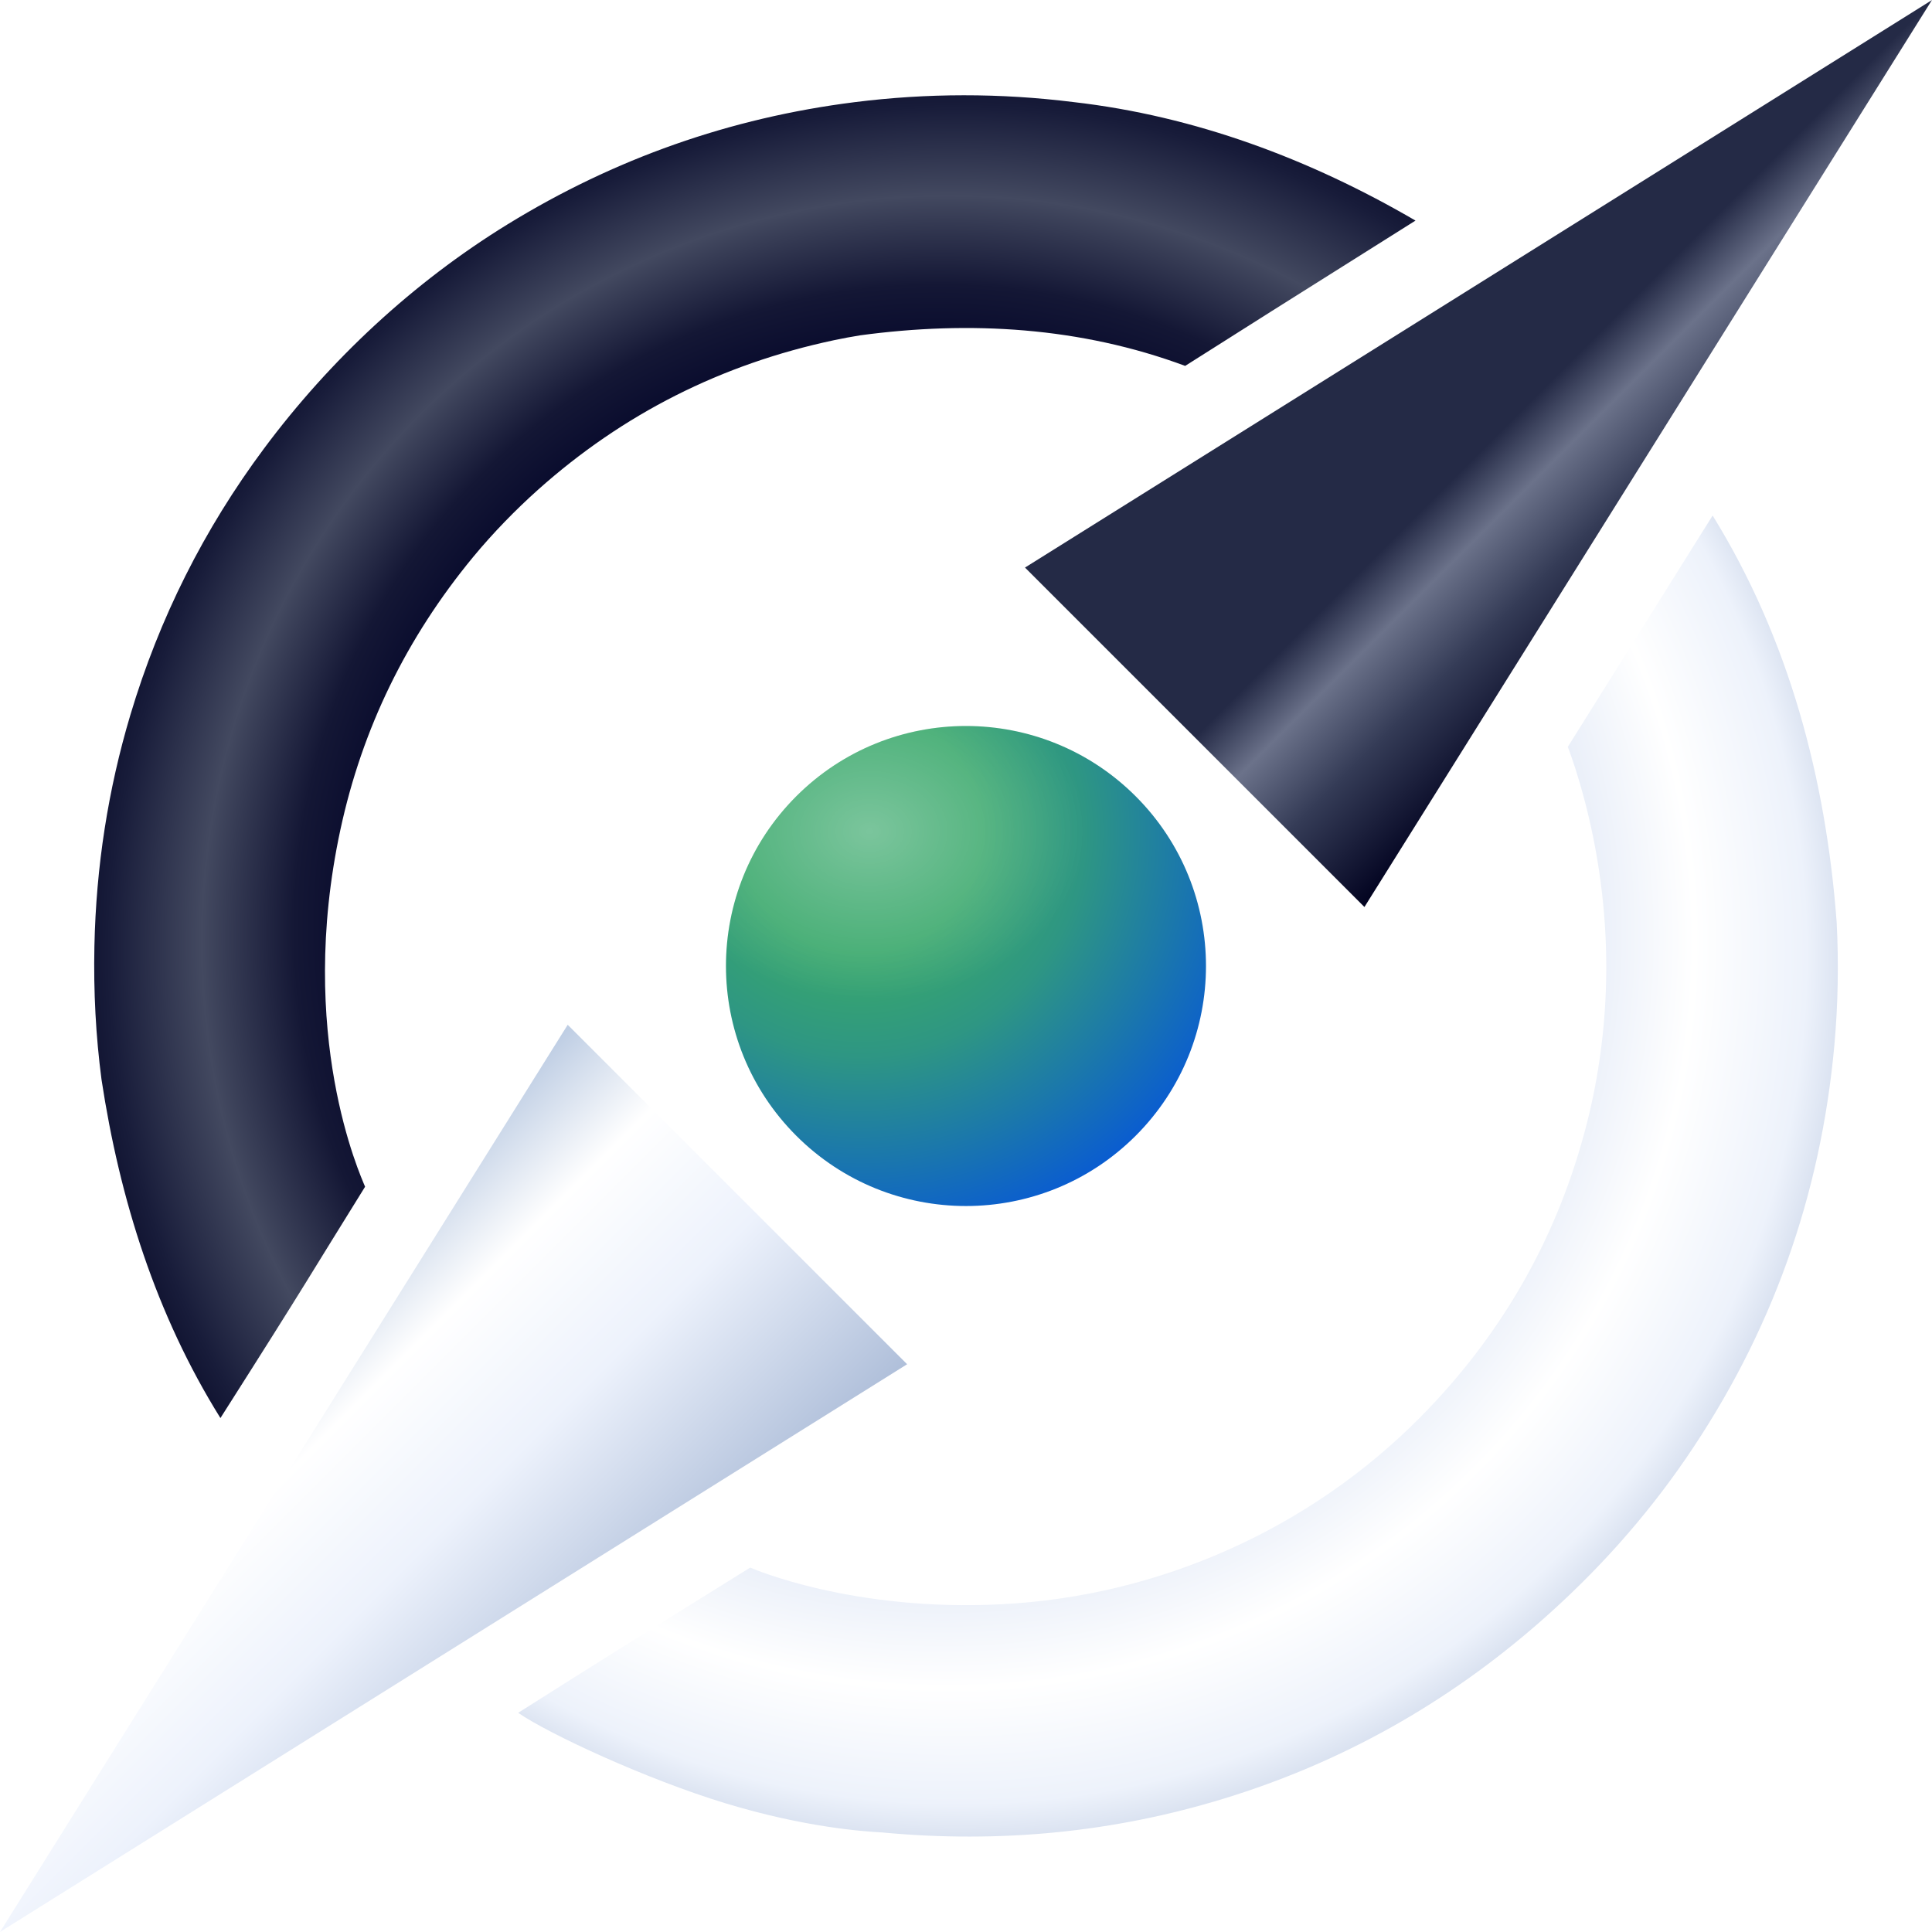
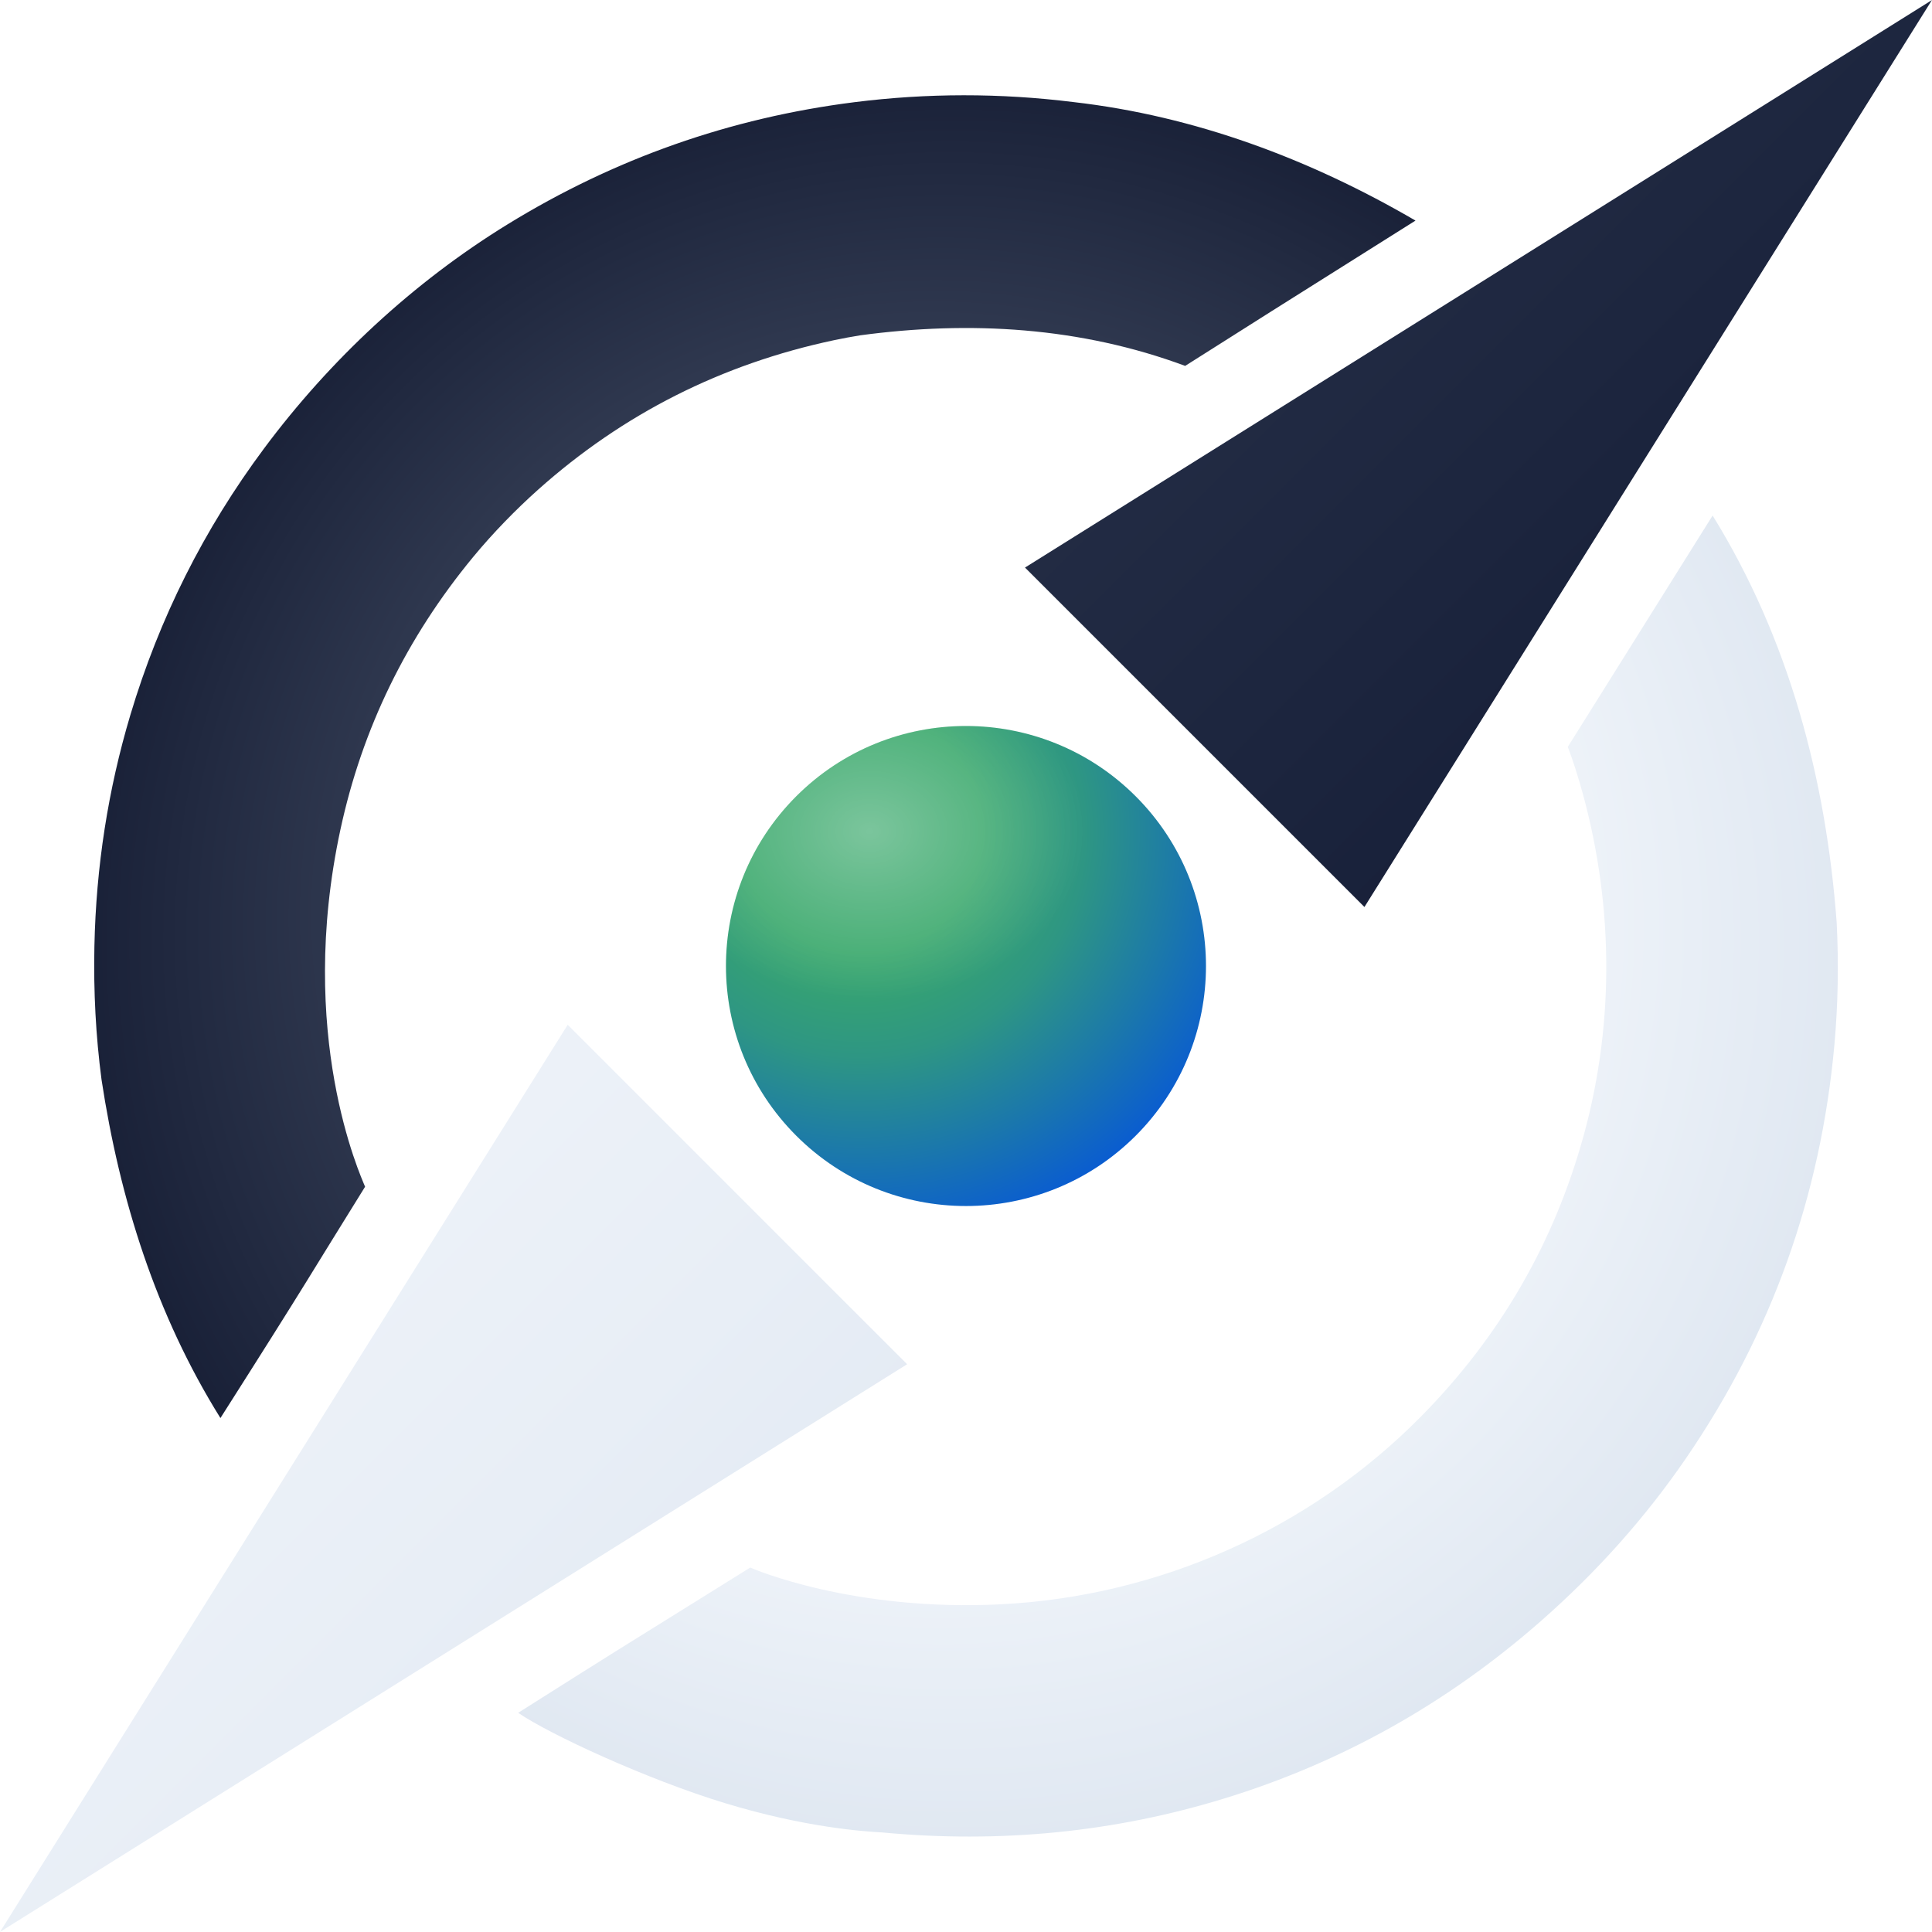
<svg xmlns="http://www.w3.org/2000/svg" width="500" zoomAndPan="magnify" viewBox="0 0 375 375" height="500" preserveAspectRatio="xMidYMid meet" version="1.0">
  <defs>
    <clipPath id="a3957e5701">
      <path d="M 198 0 L 375 0 L 375 177 L 198 177 Z M 198 0 " clip-rule="nonzero" />
    </clipPath>
    <clipPath id="6afbb346e6">
      <path d="M 342.047 -32.93 L 407.93 32.953 L 264.836 176.047 L 198.953 110.164 Z M 342.047 -32.93 " clip-rule="nonzero" />
    </clipPath>
    <clipPath id="dbfe783954">
      <path d="M 374.988 0.012 L 264.836 176.047 L 198.953 110.164 Z M 374.988 0.012 " clip-rule="nonzero" />
    </clipPath>
    <clipPath id="270e5b8c21">
      <path d="M 140 140 L 235 140 L 235 235 L 140 235 Z M 140 140 " clip-rule="nonzero" />
    </clipPath>
    <clipPath id="cd695f61e1">
      <path d="M 187.496 121.617 L 253.379 187.504 L 187.496 253.387 L 121.613 187.504 Z M 187.496 121.617 " clip-rule="nonzero" />
    </clipPath>
    <clipPath id="7e0fedd2f4">
      <path d="M 220.438 154.559 C 202.242 136.367 172.746 136.367 154.555 154.559 C 136.359 172.754 136.359 202.25 154.555 220.445 C 172.746 238.637 202.242 238.637 220.438 220.445 C 238.629 202.25 238.629 172.754 220.438 154.559 Z M 220.438 154.559 " clip-rule="nonzero" />
    </clipPath>
    <clipPath id="c3602e9733">
      <path d="M 0 198 L 177 198 L 177 375 L 0 375 Z M 0 198 " clip-rule="nonzero" />
    </clipPath>
    <clipPath id="f2a35fea8d">
      <path d="M 32.945 407.926 L -32.941 342.043 L 110.191 198.91 L 176.074 264.797 Z M 32.945 407.926 " clip-rule="nonzero" />
    </clipPath>
    <clipPath id="2d860f12f2">
      <path d="M 0.004 374.984 L 110.191 198.91 L 176.074 264.797 Z M 0.004 374.984 " clip-rule="nonzero" />
    </clipPath>
    <radialGradient id="acecore-sphere" gradientUnits="userSpaceOnUse" cx="167.0" cy="161.4" r="83.85">
      <stop offset="0%" stop-color="#39a86b" />
      <stop offset="28%" stop-color="#39a86b" />
      <stop offset="52%" stop-color="#2e9683" />
      <stop offset="75%" stop-color="#1b78ab" />
      <stop offset="100%" stop-color="#0656d9" />
    </radialGradient>
    <radialGradient id="acecore-light" gradientUnits="userSpaceOnUse" cx="0" cy="0" r="1" gradientTransform="matrix(41.925 0 0 32.608 168.86 161.4)">
      <stop stop-color="#fff" stop-opacity="0.333" />
      <stop offset="1" stop-color="#fff" stop-opacity="0" />
    </radialGradient>
-     <radialGradient id="outer-ink" gradientUnits="userSpaceOnUse" cx="187.5" cy="187.5" r="181" fx="170" fy="164">
-       <stop offset="0%" stop-color="#00011e" />
-       <stop offset="58%" stop-color="#030529" />
-       <stop offset="69%" stop-color="#141735" />
-       <stop offset="80%" stop-color="#434960" />
-       <stop offset="91%" stop-color="#181c3a" />
-       <stop offset="100%" stop-color="#00011e" />
+     <radialGradient id="outer-ink" gradientUnits="userSpaceOnUse" cx="187.5" cy="187.5" fx="171" fy="160" r="190">
+       <stop offset="0%" stop-color="#182039" />
+       <stop offset="58%" stop-color="#303950" />
+       <stop offset="100%" stop-color="#11182f" />
    </radialGradient>
-     <radialGradient id="outer-pale" gradientUnits="userSpaceOnUse" cx="187.5" cy="187.5" r="181" fx="170" fy="164">
-       <stop offset="0%" stop-color="#b4c1d8" />
-       <stop offset="58%" stop-color="#cbd6e8" />
-       <stop offset="69%" stop-color="#e7edf8" />
-       <stop offset="80%" stop-color="#ffffff" />
-       <stop offset="91%" stop-color="#edf2fb" />
-       <stop offset="100%" stop-color="#bbc8df" />
+     <radialGradient id="outer-pale" gradientUnits="userSpaceOnUse" cx="187.5" cy="187.5" fx="171" fy="160" r="190">
+       <stop offset="0%" stop-color="#e5ebf4" />
+       <stop offset="58%" stop-color="#f2f6fb" />
+       <stop offset="100%" stop-color="#dbe4ef" />
    </radialGradient>
-     <radialGradient id="outer-on-dark" gradientUnits="userSpaceOnUse" cx="187.5" cy="187.5" r="181" fx="170" fy="164">
-       <stop offset="0%" stop-color="#bdcbe0" />
-       <stop offset="58%" stop-color="#ccd7e8" />
-       <stop offset="69%" stop-color="#e8eef8" />
-       <stop offset="80%" stop-color="#ffffff" />
-       <stop offset="91%" stop-color="#eef3fc" />
-       <stop offset="100%" stop-color="#c1cee2" />
+     <radialGradient id="outer-on-dark" gradientUnits="userSpaceOnUse" cx="187.5" cy="187.5" fx="171" fy="160" r="190">
+       <stop offset="0%" stop-color="#e3ebf4" />
+       <stop offset="58%" stop-color="#f0f5fa" />
+       <stop offset="100%" stop-color="#d5e0ed" />
    </radialGradient>
-     <linearGradient id="outer-ink-arrow" gradientUnits="userSpaceOnUse" x1="187.5" y1="187.5" x2="221" y2="221">
-       <stop offset="0%" stop-color="#242a46" />
-       <stop offset="24%" stop-color="#6b728a" />
-       <stop offset="55%" stop-color="#343b56" />
-       <stop offset="100%" stop-color="#00011e" />
+     <linearGradient id="outer-ink-arrow" gradientUnits="userSpaceOnUse" x1="195" y1="0" x2="375" y2="180">
+       <stop offset="0%" stop-color="#2a334b" />
+       <stop offset="55%" stop-color="#1c253e" />
+       <stop offset="100%" stop-color="#101831" />
    </linearGradient>
-     <linearGradient id="outer-pale-arrow" gradientUnits="userSpaceOnUse" x1="155" y1="155" x2="221" y2="221">
-       <stop offset="0%" stop-color="#bfcee4" />
-       <stop offset="24%" stop-color="#ffffff" />
-       <stop offset="55%" stop-color="#edf2fc" />
-       <stop offset="100%" stop-color="#aebed9" />
+     <linearGradient id="outer-pale-arrow" gradientUnits="userSpaceOnUse" x1="0" y1="195" x2="180" y2="375">
+       <stop offset="0%" stop-color="#f2f6fb" />
+       <stop offset="55%" stop-color="#e8eef6" />
+       <stop offset="100%" stop-color="#dce5f0" />
    </linearGradient>
-     <linearGradient id="outer-on-dark-arrow" gradientUnits="userSpaceOnUse" x1="187.5" y1="187.5" x2="221" y2="221">
-       <stop offset="0%" stop-color="#c5d2e6" />
-       <stop offset="24%" stop-color="#ffffff" />
-       <stop offset="55%" stop-color="#f1f5fc" />
-       <stop offset="100%" stop-color="#bccbe1" />
+     <linearGradient id="outer-on-dark-arrow" gradientUnits="userSpaceOnUse" x1="195" y1="0" x2="375" y2="180">
+       <stop offset="0%" stop-color="#f0f5fa" />
+       <stop offset="55%" stop-color="#e6edf6" />
+       <stop offset="100%" stop-color="#d5e0ed" />
    </linearGradient>
-     <linearGradient id="outer-on-dark-pale-arrow" gradientUnits="userSpaceOnUse" x1="155" y1="155" x2="221" y2="221">
-       <stop offset="0%" stop-color="#c5d2e6" />
-       <stop offset="24%" stop-color="#ffffff" />
-       <stop offset="55%" stop-color="#f1f5fc" />
-       <stop offset="100%" stop-color="#bccbe1" />
+     <linearGradient id="outer-on-dark-pale-arrow" gradientUnits="userSpaceOnUse" x1="0" y1="195" x2="180" y2="375">
+       <stop offset="0%" stop-color="#f0f5fa" />
+       <stop offset="55%" stop-color="#e6edf6" />
+       <stop offset="100%" stop-color="#d5e0ed" />
    </linearGradient>
  </defs>
  <path class="outer-ink" fill="url(#outer-ink)" d="M 230.043 71.02 C 209.73 63.477 188.301 62.211 167 65.082 C 165.305 65.352 163.605 65.668 161.906 66.027 C 140.082 70.652 120.922 80.328 104.426 95.062 C 100.137 98.895 95.711 103.418 91.84 108.109 C 78.883 123.805 70.297 141.441 66.078 161.012 C 57.496 200.844 69.965 228.148 70.863 230.344 C 60.105 247.633 60.207 247.863 42.785 275.242 C 30.289 255.219 23.223 232.727 19.703 209.527 C 18.598 201.109 18.137 192.488 18.324 183.66 C 18.645 168.238 20.973 153.273 25.305 138.766 C 30.922 119.973 39.578 102.723 51.281 87.008 C 64.082 69.824 80.188 54.812 98.535 43.535 C 119.289 30.777 141.719 22.879 165.832 19.836 C 179.965 18.055 194.129 18.043 208.328 19.809 C 231.965 22.504 254.328 30.91 274.746 42.816 C 244.926 61.586 244.898 61.594 230.043 71.02 Z M 230.043 71.02 " fill-opacity="1" fill-rule="nonzero" />
  <path class="outer-pale" fill="url(#outer-pale)" d="M 145.617 304.262 C 146.184 304.527 165.508 312.844 194.297 311.391 C 224.988 309.848 254.219 296.781 275.73 275.035 C 291.141 259.453 301.715 241.168 307.449 220.18 C 313.566 197.777 313.113 174.191 306.637 151.988 C 305.469 147.992 304.418 145.238 304.305 144.977 C 313.676 130.012 313.672 130.012 332.418 100.066 C 347.242 124.035 354.406 151.129 356.496 179.016 C 356.906 187.043 356.758 194.957 356.059 202.754 C 353.41 232.145 343.805 258.914 327.238 283.07 C 319.359 294.562 309.965 305.094 299.066 314.664 C 280.883 330.625 260.398 342.098 237.613 349.09 C 216.266 355.641 194.117 357.836 171.168 355.672 C 167.766 355.48 156.367 354.75 140.746 349.996 C 125.5 345.359 106.641 336.617 100.574 332.457 C 118.953 320.832 118.988 320.824 145.617 304.262 Z M 145.617 304.262 " fill-opacity="1" fill-rule="nonzero" />
  <g clip-path="url(#a3957e5701)">
    <g clip-path="url(#6afbb346e6)">
      <g clip-path="url(#dbfe783954)">
        <path class="outer-ink outer-arrow" fill="url(#outer-ink-arrow)" d="M 342.047 -32.93 L 407.93 32.953 L 264.836 176.047 L 198.953 110.164 Z M 342.047 -32.93 " fill-opacity="1" fill-rule="nonzero" />
      </g>
    </g>
  </g>
  <g clip-path="url(#270e5b8c21)">
    <g clip-path="url(#cd695f61e1)">
      <g clip-path="url(#7e0fedd2f4)">
        <path fill="url(#acecore-sphere)" d="M 187.496 121.617 L 253.379 187.504 L 187.496 253.387 L 121.613 187.504 Z M 187.496 121.617 " fill-opacity="1" fill-rule="nonzero" />
        <path fill="url(#acecore-light)" d="M 187.496 121.617 L 253.379 187.504 L 187.496 253.387 L 121.613 187.504 Z M 187.496 121.617 " fill-opacity="1" fill-rule="nonzero" />
      </g>
    </g>
  </g>
  <g clip-path="url(#c3602e9733)">
    <g clip-path="url(#f2a35fea8d)">
      <g clip-path="url(#2d860f12f2)">
        <path class="outer-pale outer-arrow" fill="url(#outer-pale-arrow)" d="M 32.945 407.926 L -32.941 342.043 L 110.191 198.91 L 176.074 264.797 Z M 32.945 407.926 " fill-opacity="1" fill-rule="nonzero" />
      </g>
    </g>
  </g>
</svg>
